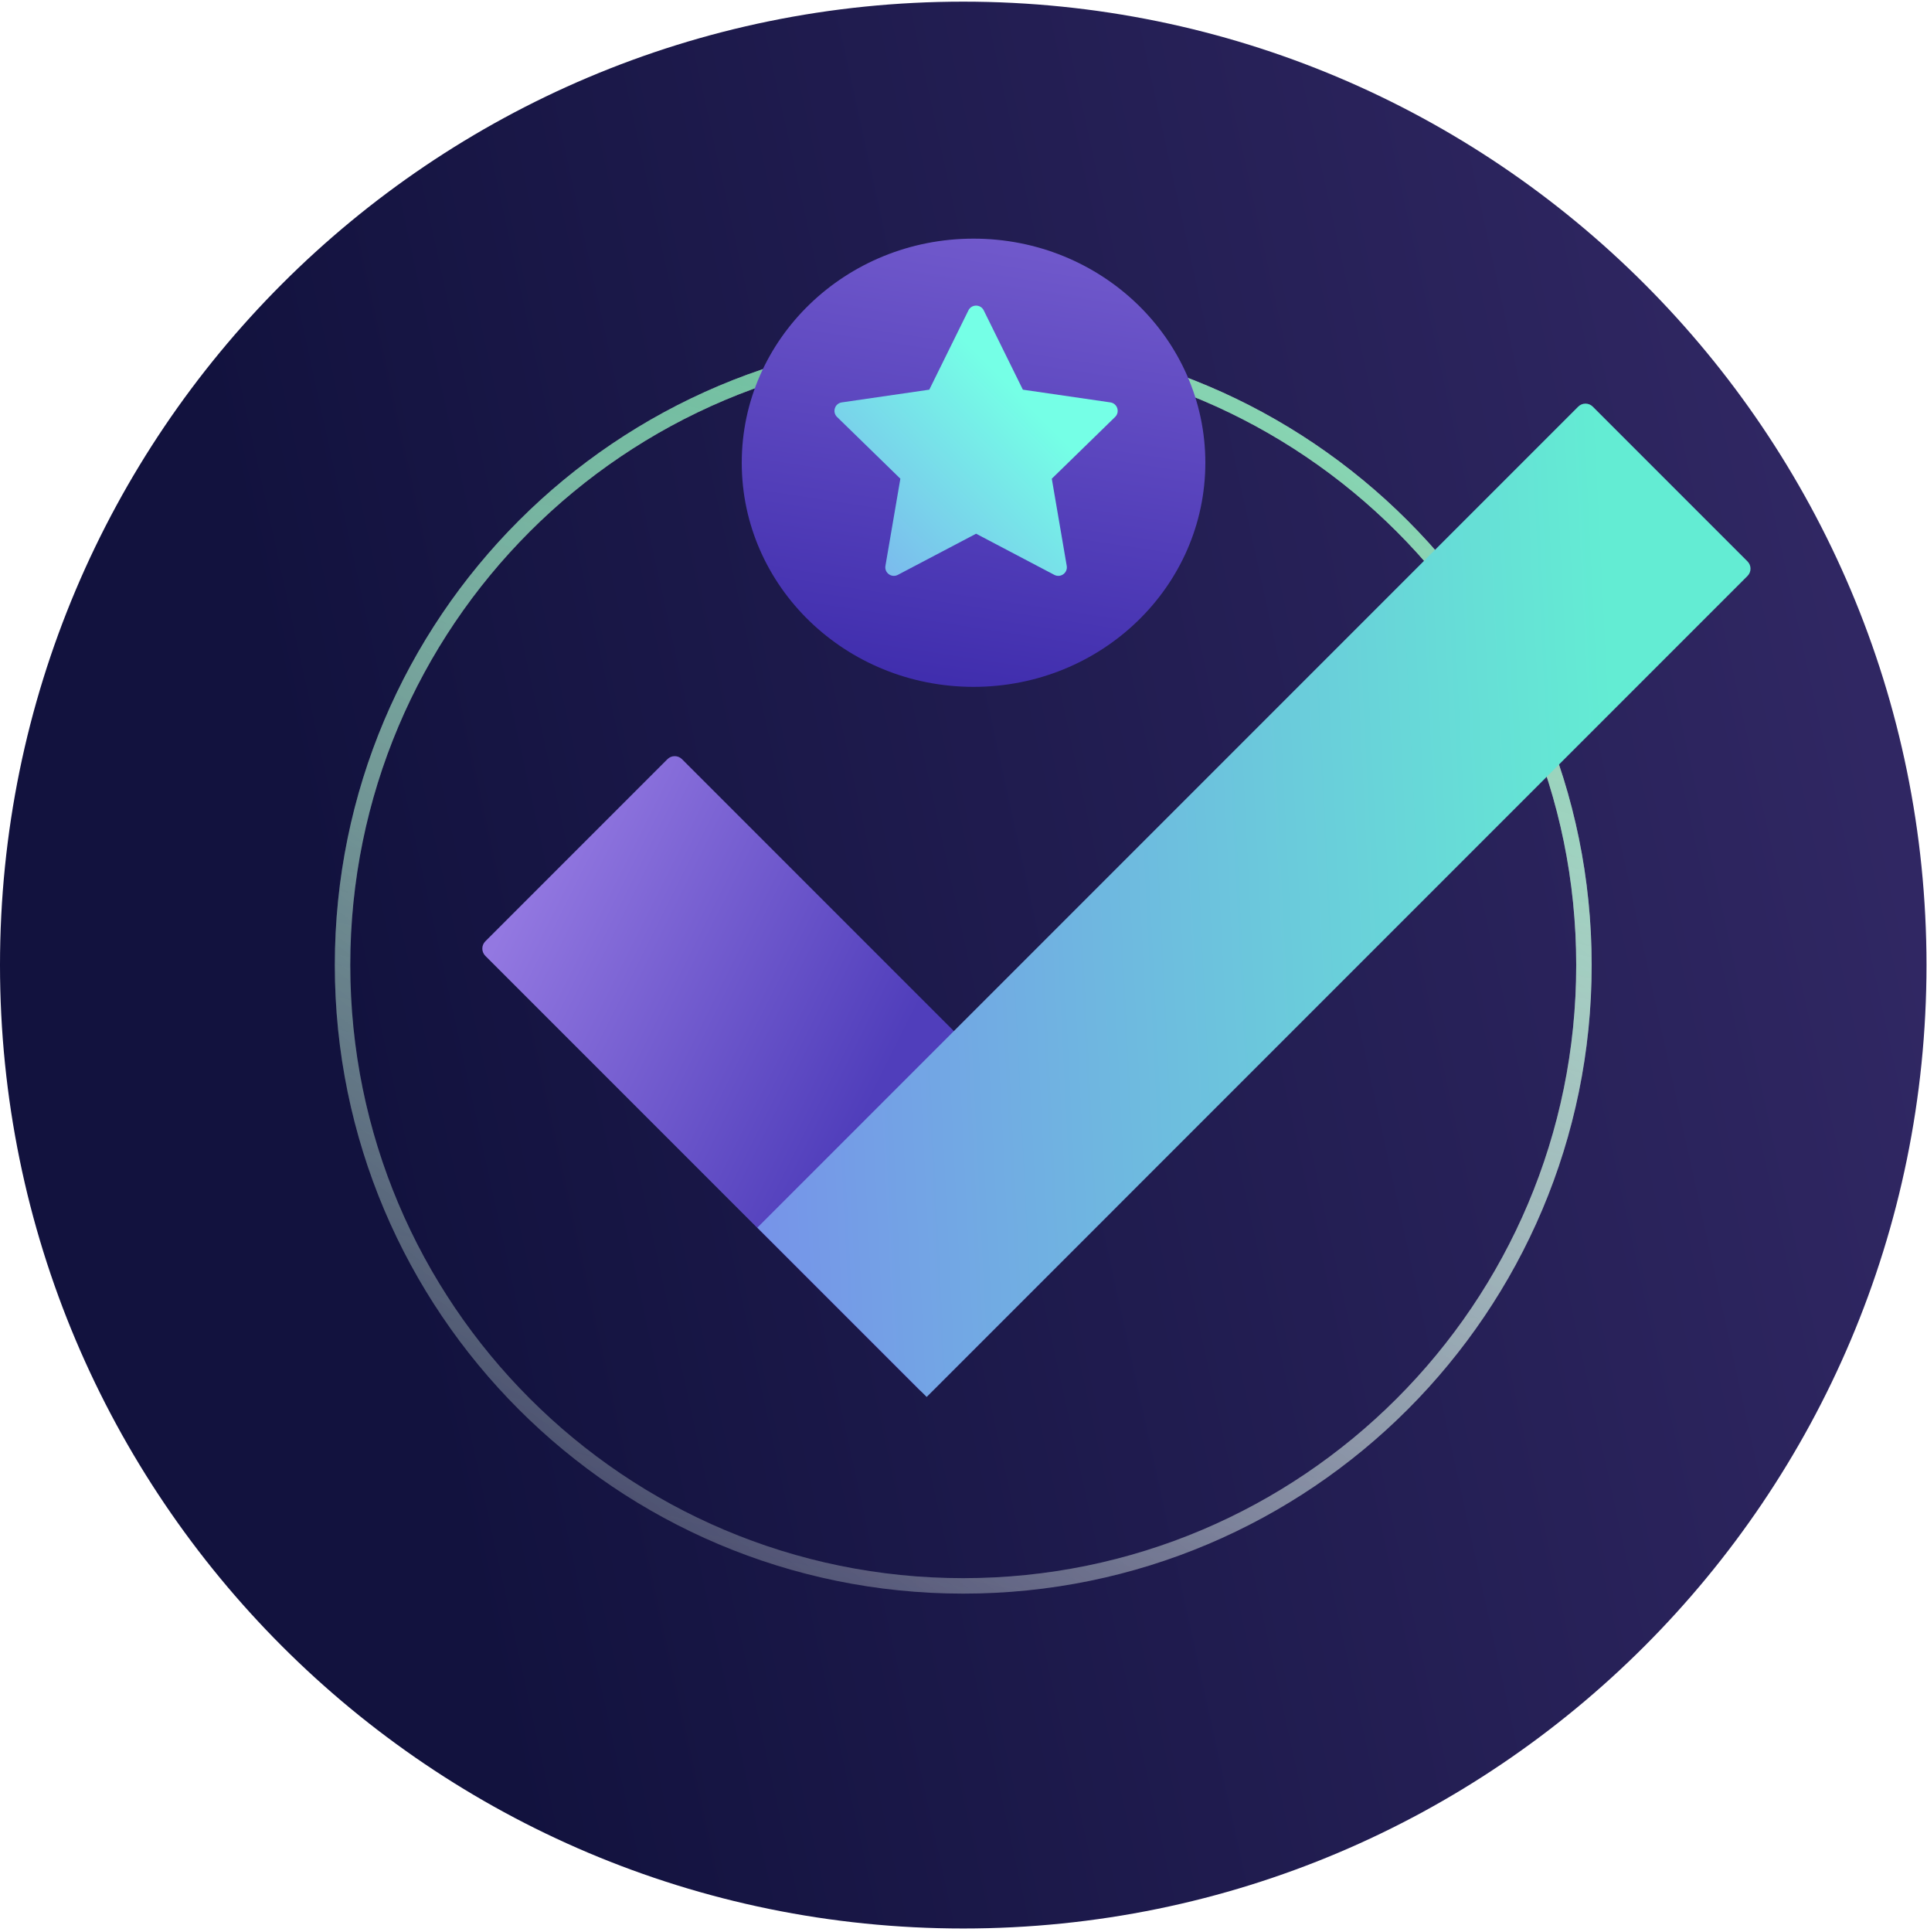
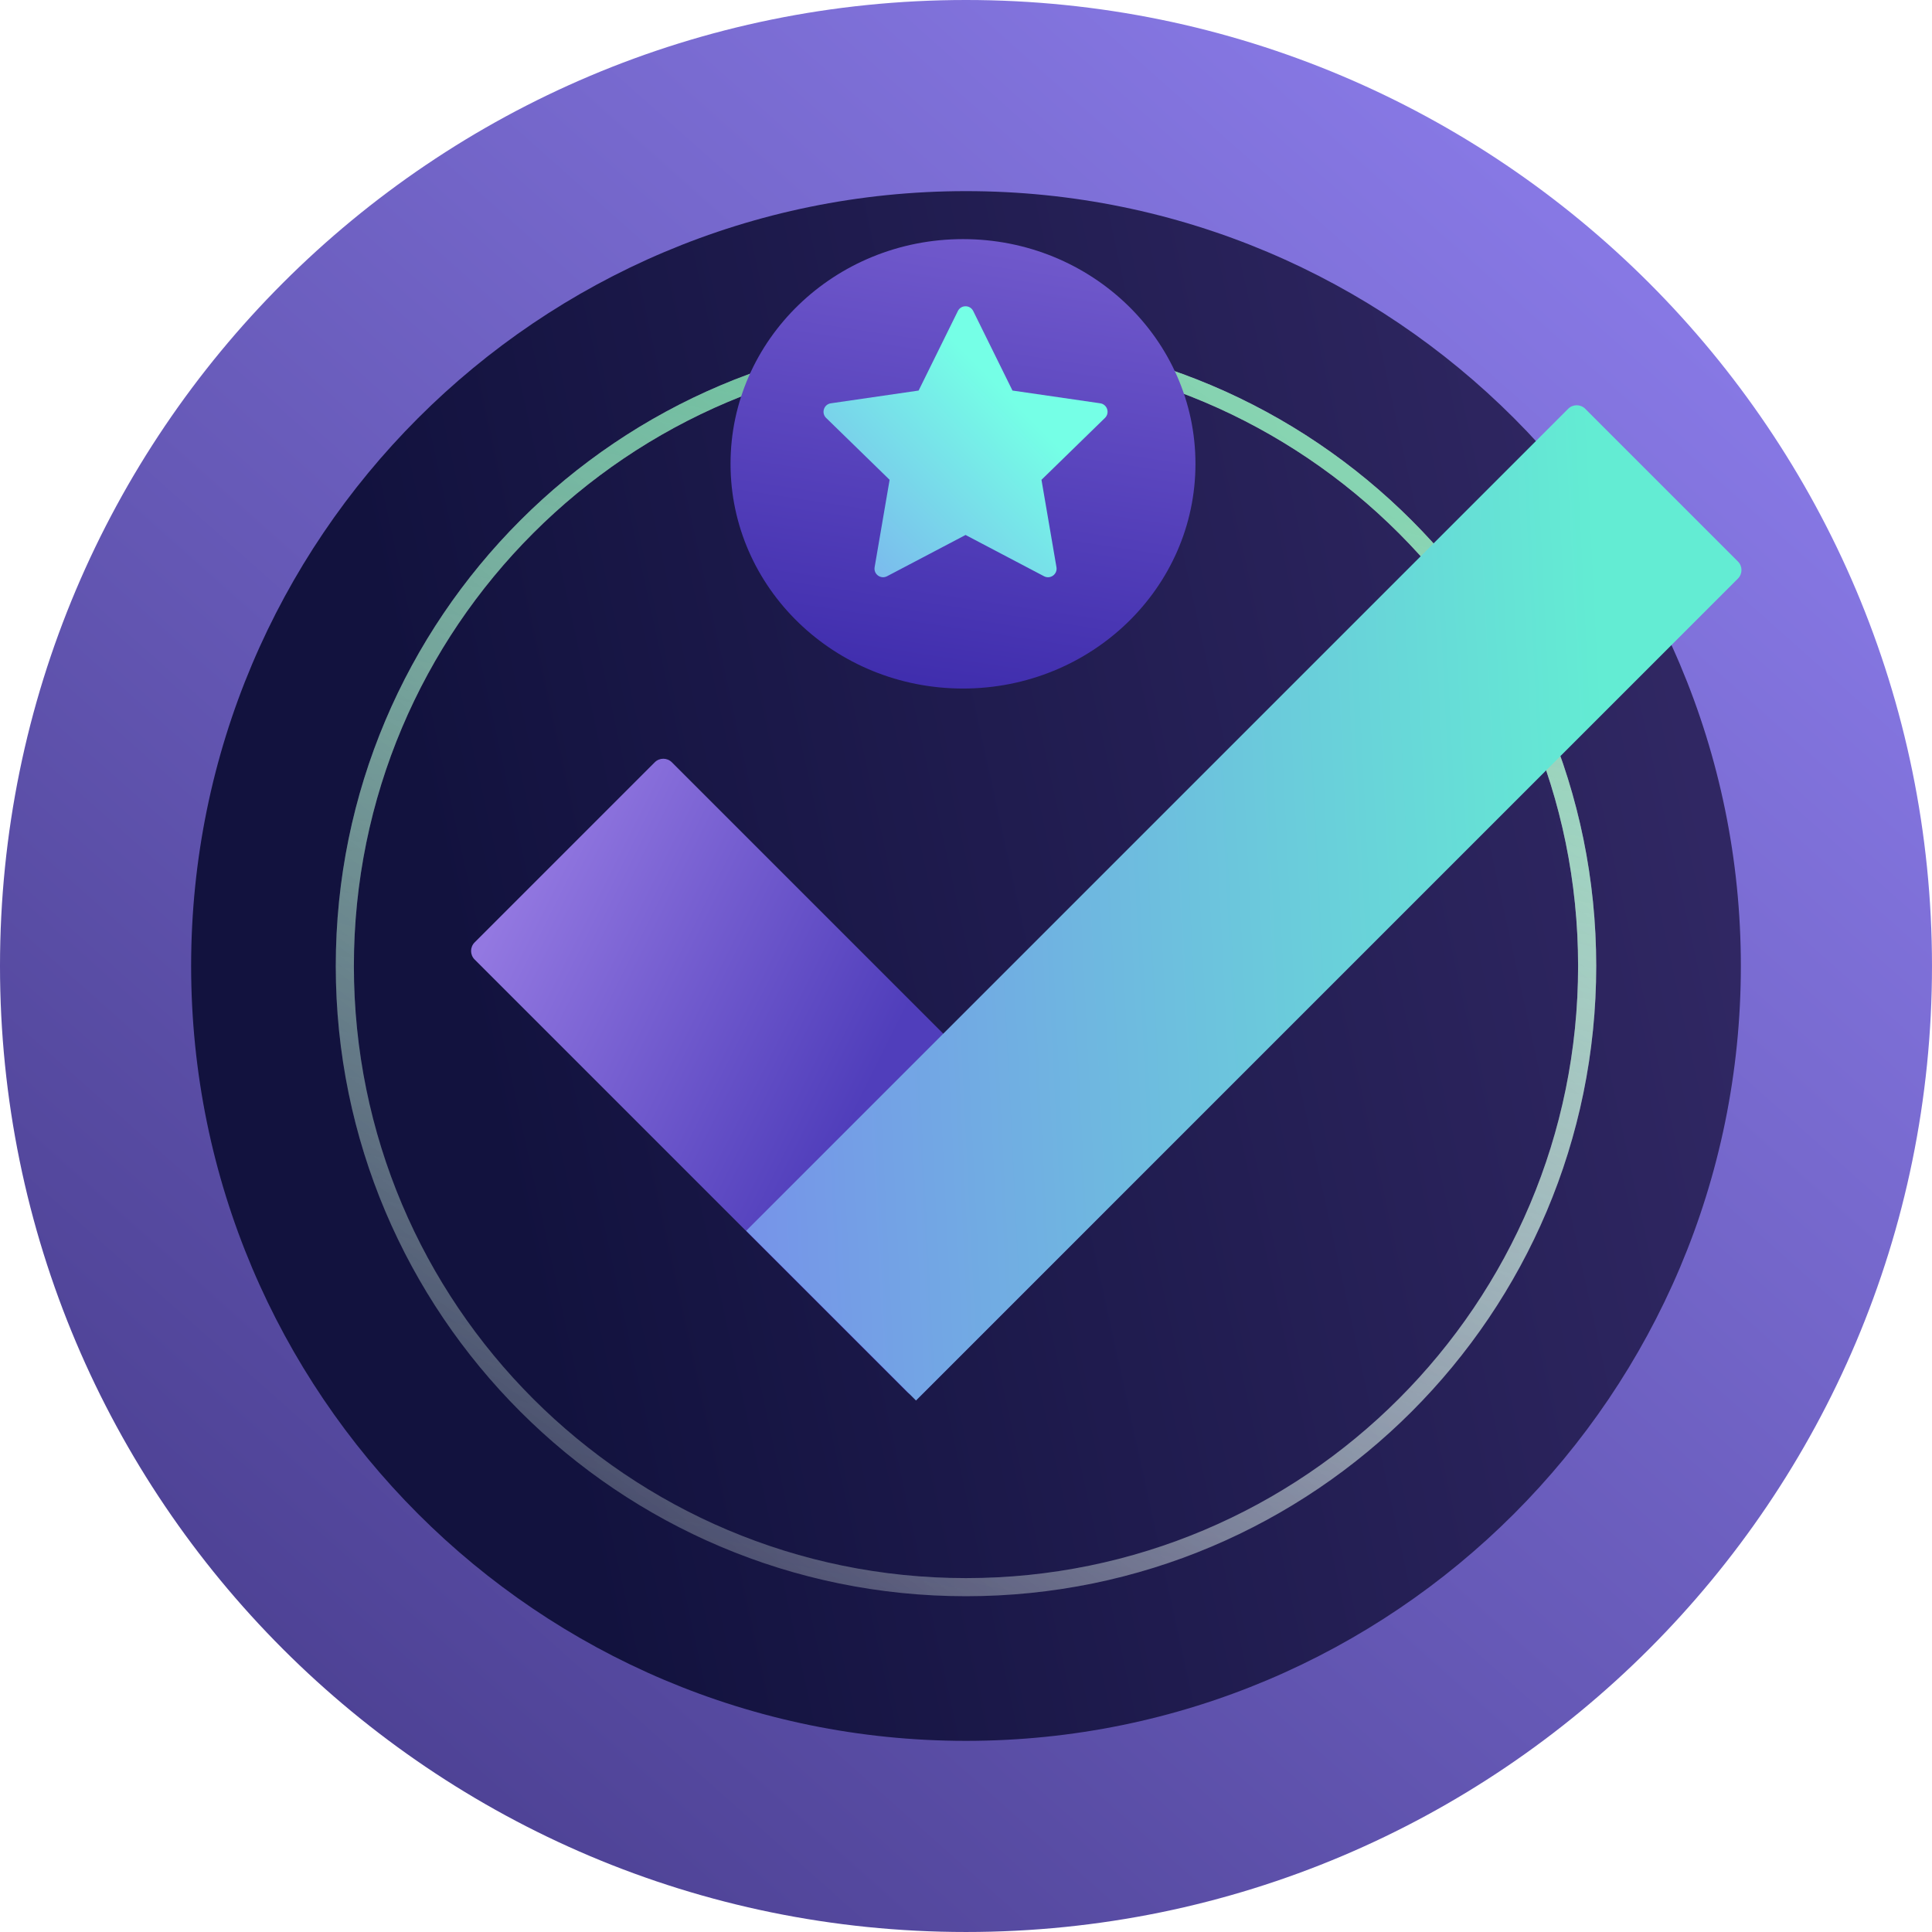
- <svg xmlns="http://www.w3.org/2000/svg" width="374" height="375" viewBox="0 0 374 375" fill="none">
-   <rect y="0.32" width="374" height="374" rx="187" fill="url(#paint0_linear_324_938)" />
-   <circle cx="187" cy="187.32" r="120.5" stroke="url(#paint1_linear_324_938)" stroke-width="3" />
-   <circle opacity="0.5" cx="187" cy="187.32" r="120.5" stroke="url(#paint2_linear_324_938)" stroke-width="3" />
-   <rect x="130.987" y="145.941" width="123.075" height="53.994" rx="2" transform="rotate(45 130.987 145.941)" fill="url(#paint3_linear_324_938)" />
-   <path d="M147.032 238.28L306.386 78.927C307.167 78.146 308.433 78.146 309.214 78.927L339.253 108.966C340.034 109.747 340.034 111.013 339.253 111.794L179.9 271.147L147.032 238.28Z" fill="url(#paint4_linear_324_938)" />
-   <ellipse cx="189" cy="89.82" rx="45" ry="43.5" fill="url(#paint5_linear_324_938)" />
-   <path fill-rule="evenodd" clip-rule="evenodd" d="M198.576 75.636L215.561 78.105C216.922 78.302 217.466 79.974 216.481 80.934L204.191 92.915L207.091 109.833C207.324 111.188 205.902 112.221 204.684 111.582L189.495 103.595C189.495 103.595 189.494 103.595 189.494 103.595C189.492 103.594 174.3 111.582 174.3 111.582C173.082 112.221 171.66 111.188 171.893 109.833L174.793 92.915L162.503 80.935C161.518 79.974 162.062 78.303 163.423 78.105L180.408 75.636L188.004 60.245C188.308 59.629 188.9 59.32 189.492 59.32L189.492 59.321V59.32C190.084 59.32 190.676 59.629 190.98 60.245L198.576 75.636Z" fill="url(#paint6_linear_324_938)" />
-   <defs>
-     <linearGradient id="paint0_linear_324_938" x1="99.651" y1="349.608" x2="531.772" y2="254.841" gradientUnits="userSpaceOnUse">
-       <stop stop-color="#12123E" />
-       <stop offset="1" stop-color="#3E3174" />
+ <svg xmlns="http://www.w3.org/2000/svg" width="84.667mm" height="84.667mm" viewBox="0 0 84.667 84.667" version="1.1" id="svg5" xml:space="preserve">
+   <defs id="defs2">
+     <linearGradient id="paint0_linear_660_2560" x1="189.009" y1="0.255" x2="11.771" y2="239.305" gradientUnits="userSpaceOnUse" gradientTransform="translate(94.35247,28.30047)">
+       <stop stop-color="white" id="stop3073" />
+       <stop offset="1" stop-color="white" stop-opacity="0" id="stop3075" />
    </linearGradient>
-     <linearGradient id="paint1_linear_324_938" x1="285.185" y1="65.32" x2="78.038" y2="344.71" gradientUnits="userSpaceOnUse">
-       <stop stop-color="white" />
-       <stop offset="1" stop-color="white" stop-opacity="0" />
+     <linearGradient id="paint1_linear_660_2560" x1="179.714" y1="30.999" x2="134.737" y2="248.334" gradientUnits="userSpaceOnUse" gradientTransform="translate(94.35247,28.30047)">
+       <stop stop-color="#26C076" id="stop3078" />
+       <stop offset="1" stop-color="#D0FFE9" stop-opacity="0" id="stop3080" />
    </linearGradient>
-     <linearGradient id="paint2_linear_324_938" x1="274.322" y1="101.252" x2="221.754" y2="355.262" gradientUnits="userSpaceOnUse">
-       <stop stop-color="#26C076" />
-       <stop offset="1" stop-color="#D0FFE9" stop-opacity="0" />
+     <linearGradient id="paint0_linear_660_2559" x1="69.051" y1="239.749" x2="365.625" y2="174.708" gradientUnits="userSpaceOnUse" gradientTransform="translate(-70.39498,211.0564)">
+       <stop stop-color="#12123E" id="stop3101" />
+       <stop offset="1" stop-color="#3E3174" id="stop3103" />
    </linearGradient>
-     <linearGradient id="paint3_linear_324_938" x1="119.548" y1="157.586" x2="194.484" y2="132.664" gradientUnits="userSpaceOnUse">
-       <stop stop-color="#9378E1" />
-       <stop offset="1" stop-color="#503EBB" />
+     <linearGradient id="paint0_linear_660_2558" x1="234.866" y1="0.367" x2="-28.627" y2="296.728" gradientUnits="userSpaceOnUse" gradientTransform="translate(-38.04283,-179.3989)">
+       <stop stop-color="#897AE7" id="stop3120" />
+       <stop offset="1" stop-color="#423785" id="stop3122" />
    </linearGradient>
-     <linearGradient id="paint4_linear_324_938" x1="311.5" y1="103.32" x2="30.197" y2="117.346" gradientUnits="userSpaceOnUse">
-       <stop stop-color="#63ECD3" />
-       <stop offset="1" stop-color="#835AF7" />
+     <linearGradient id="paint0_linear_660_2601" x1="23.287" y1="96.199" x2="87.404" y2="74.876" gradientUnits="userSpaceOnUse">
+       <stop stop-color="#9378E1" id="stop4365" />
+       <stop offset="1" stop-color="#503EBB" id="stop4367" />
    </linearGradient>
-     <linearGradient id="paint5_linear_324_938" x1="248.483" y1="-8.18" x2="225.698" y2="140.604" gradientUnits="userSpaceOnUse">
-       <stop stop-color="#9378E1" />
-       <stop offset="1" stop-color="#3F2DAD" />
+     <linearGradient id="paint1_linear_660_2601" x1="187.526" y1="49.769" x2="-53.161" y2="61.77" gradientUnits="userSpaceOnUse">
+       <stop stop-color="#63ECD3" id="stop4370" />
+       <stop offset="1" stop-color="#835AF7" id="stop4372" />
    </linearGradient>
-     <linearGradient id="paint6_linear_324_938" x1="197.5" y1="76.32" x2="124.235" y2="148.703" gradientUnits="userSpaceOnUse">
-       <stop stop-color="#75FFE6" />
-       <stop offset="1" stop-color="#835AF7" />
+     <linearGradient id="paint2_linear_660_2601" x1="133.606" y1="-45.633" x2="114.111" y2="81.669" gradientUnits="userSpaceOnUse">
+       <stop stop-color="#9378E1" id="stop4375" />
+       <stop offset="1" stop-color="#3F2DAD" id="stop4377" />
+     </linearGradient>
+     <linearGradient id="paint3_linear_660_2601" x1="89.986" y1="26.667" x2="27.299" y2="88.6" gradientUnits="userSpaceOnUse">
+       <stop stop-color="#75FFE6" id="stop4380" />
+       <stop offset="1" stop-color="#835AF7" id="stop4382" />
    </linearGradient>
  </defs>
+   <g id="layer2" transform="translate(-30.60887,-79.75065)">
+     <g id="g3149">
+       <g style="fill:none" id="g3135" transform="matrix(0.2645833,0,0,0.2645833,40.67437,127.0473)">
+         <rect y="-178.759" width="320" height="320" rx="160" fill="url(#paint0_linear_660_2558)" id="rect3118" x="-38.043" style="fill:url(#paint0_linear_660_2558)" />
+       </g>
+       <g style="fill:none" id="g3116" transform="matrix(0.2645833,0,0,0.2645833,57.43611,32.2781)">
+         <rect x="-69.737" y="211.081" width="256.685" height="256.685" rx="128.342" fill="url(#paint0_linear_660_2559)" id="rect3099" style="fill:url(#paint0_linear_660_2559)" />
+       </g>
+       <g style="fill:none" id="g3097" transform="matrix(0.2645833,0,0,0.2645833,20.19686,86.91016)">
+         <circle cx="199.352" cy="132.94" r="102.885" stroke="url(#paint0_linear_660_2560)" stroke-width="3" id="circle3069" style="stroke:url(#paint0_linear_660_2560)" />
+         <circle opacity="0.5" cx="199.352" cy="132.94" r="102.885" stroke="url(#paint1_linear_660_2560)" stroke-width="3" id="circle3071" style="stroke:url(#paint1_linear_660_2560)" />
+       </g>
+     </g>
+     <g style="fill:none" id="g4407" transform="matrix(0.2645833,0,0,0.2645833,50.92654,89.96524)">
+       <rect x="33.074" y="86.236" width="105.305" height="46.198" rx="2" transform="rotate(45,33.0742,86.2357)" fill="url(#paint0_linear_660_2601)" id="rect4357" style="fill:url(#paint0_linear_660_2601)" />
+       <path d="M 46.805,165.243 182.946,29.102 c 0.781,-0.781 2.047,-0.781 2.828,0 l 25.293,25.293 c 0.781,0.781 0.781,2.047 0,2.828 L 74.926,193.364 Z" fill="url(#paint1_linear_660_2601)" id="path4359" style="fill:url(#paint1_linear_660_2601)" />
+       <ellipse cx="82.712" cy="38.218" rx="38.503" ry="37.219" fill="url(#paint2_linear_660_2601)" id="ellipse4361" style="fill:url(#paint2_linear_660_2601)" />
+       <path fill-rule="evenodd" clip-rule="evenodd" d="m 90.907,26.082 14.533,2.112 c 1.164,0.169 1.63,1.6 0.786,2.421 l -10.515,10.251 2.482,14.475 c 0.199,1.16 -1.018,2.044 -2.06,1.496 L 83.137,50.004 c -6e-4,-2e-4 -0.001,-3e-4 -0.002,-4e-4 -0.002,-10e-4 -13,6.833 -13,6.833 -1.042,0.547 -2.259,-0.337 -2.06,-1.497 L 70.558,40.865 60.042,30.615 c -0.843,-0.822 -0.378,-2.252 0.787,-2.421 l 14.533,-2.112 6.499,-13.169 c 0.26,-0.527 0.767,-0.791 1.273,-0.791 l 7e-4,0.002 v -0.002 c 0.506,0 1.013,0.264 1.273,0.791 z" fill="url(#paint3_linear_660_2601)" id="path4363" style="fill:url(#paint3_linear_660_2601)" />
+     </g>
+   </g>
</svg>
